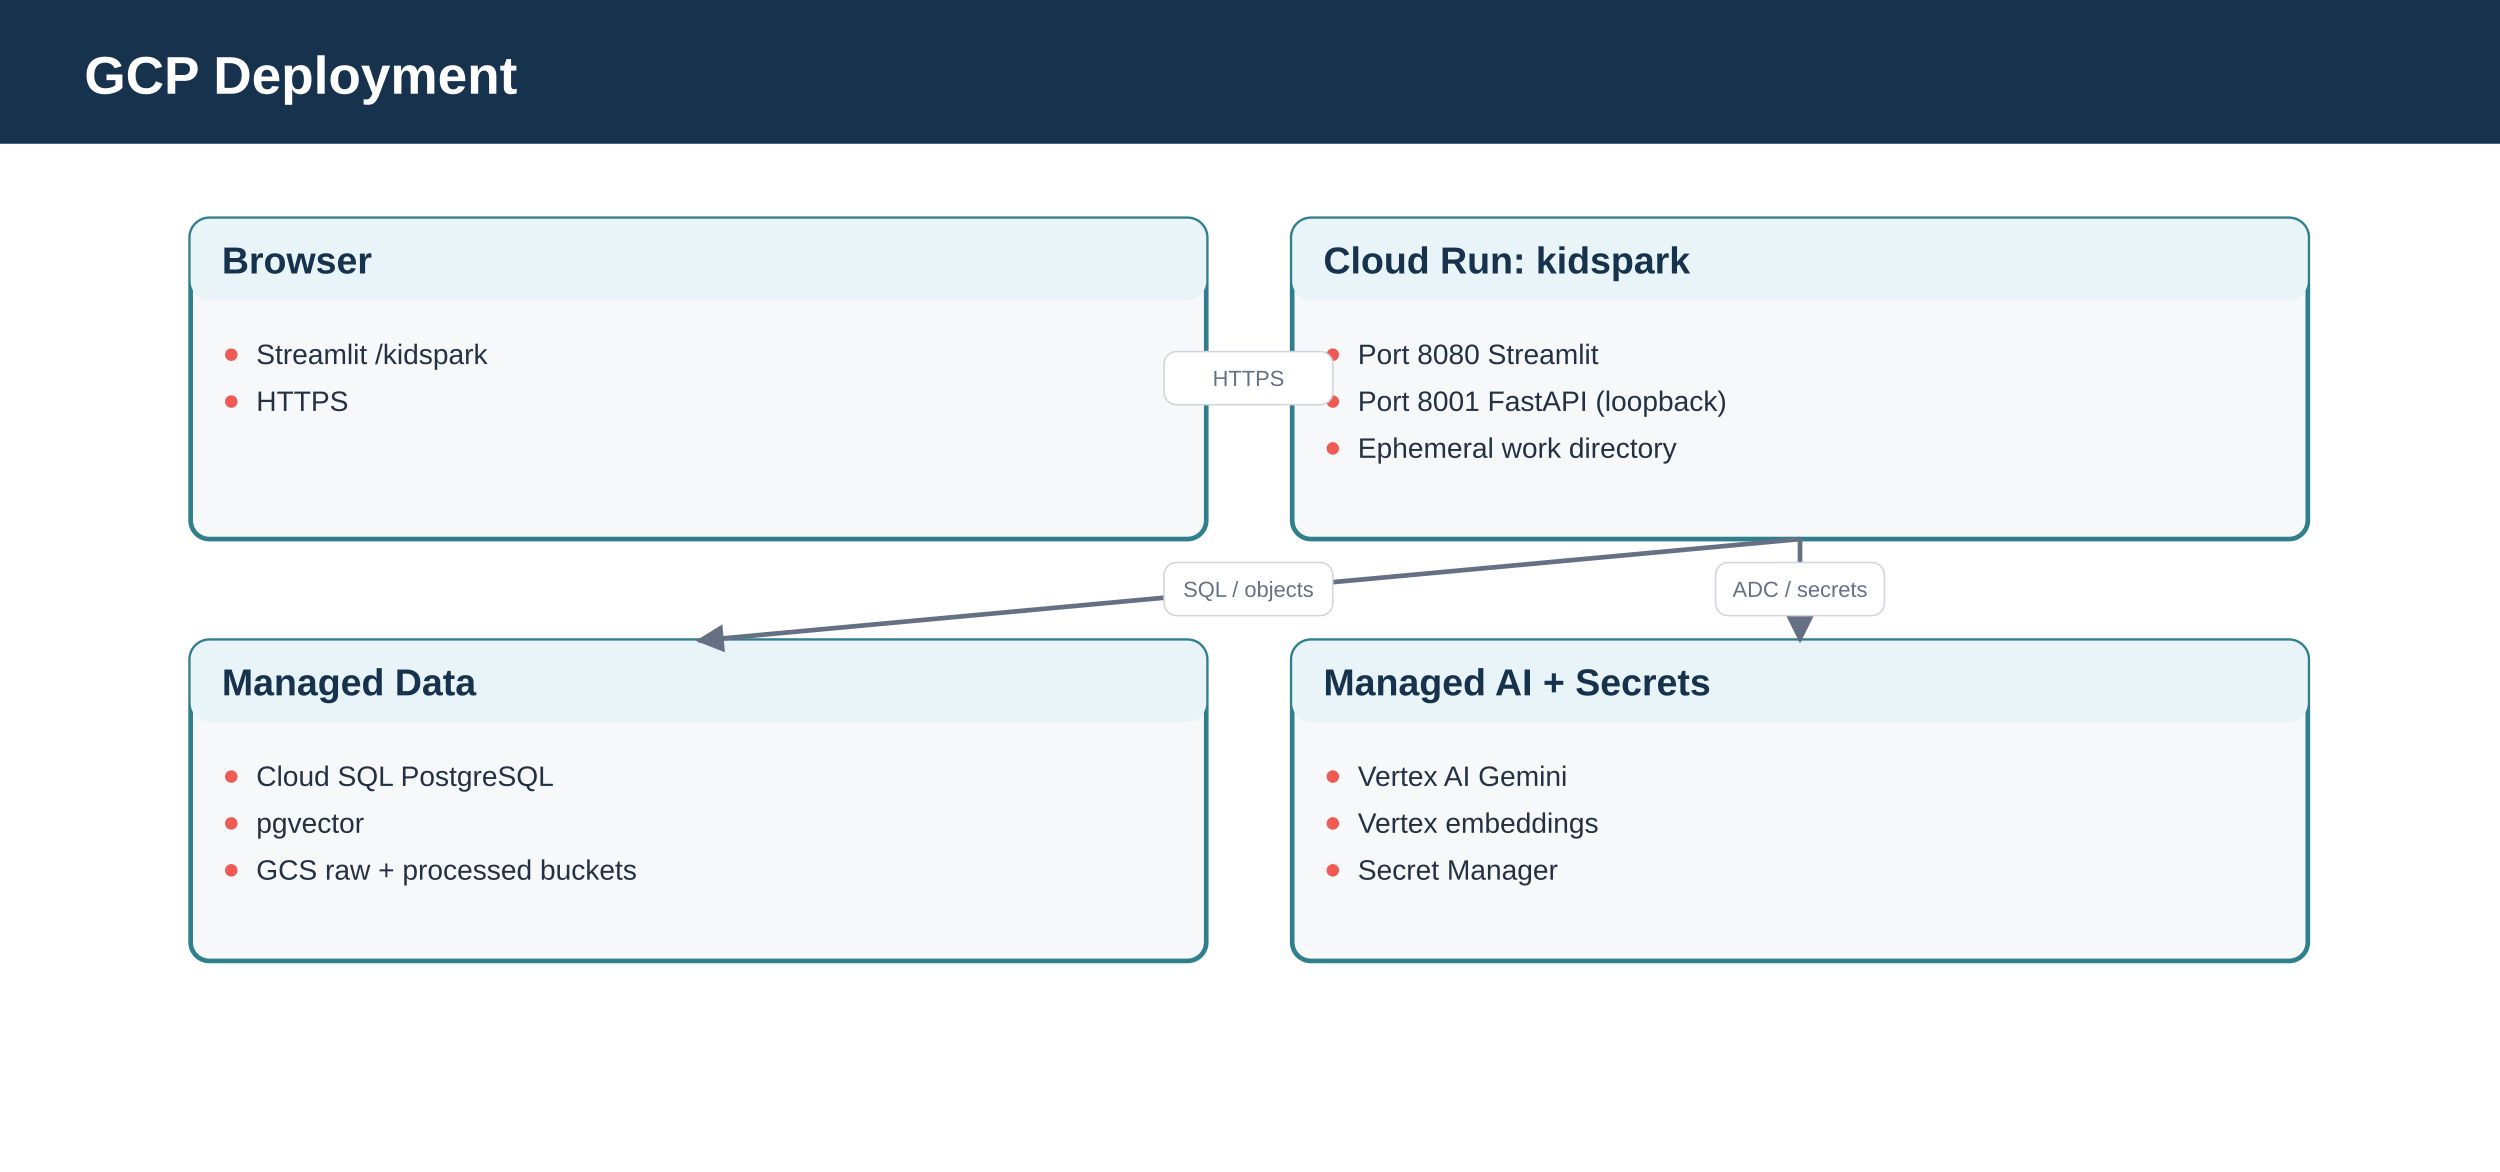
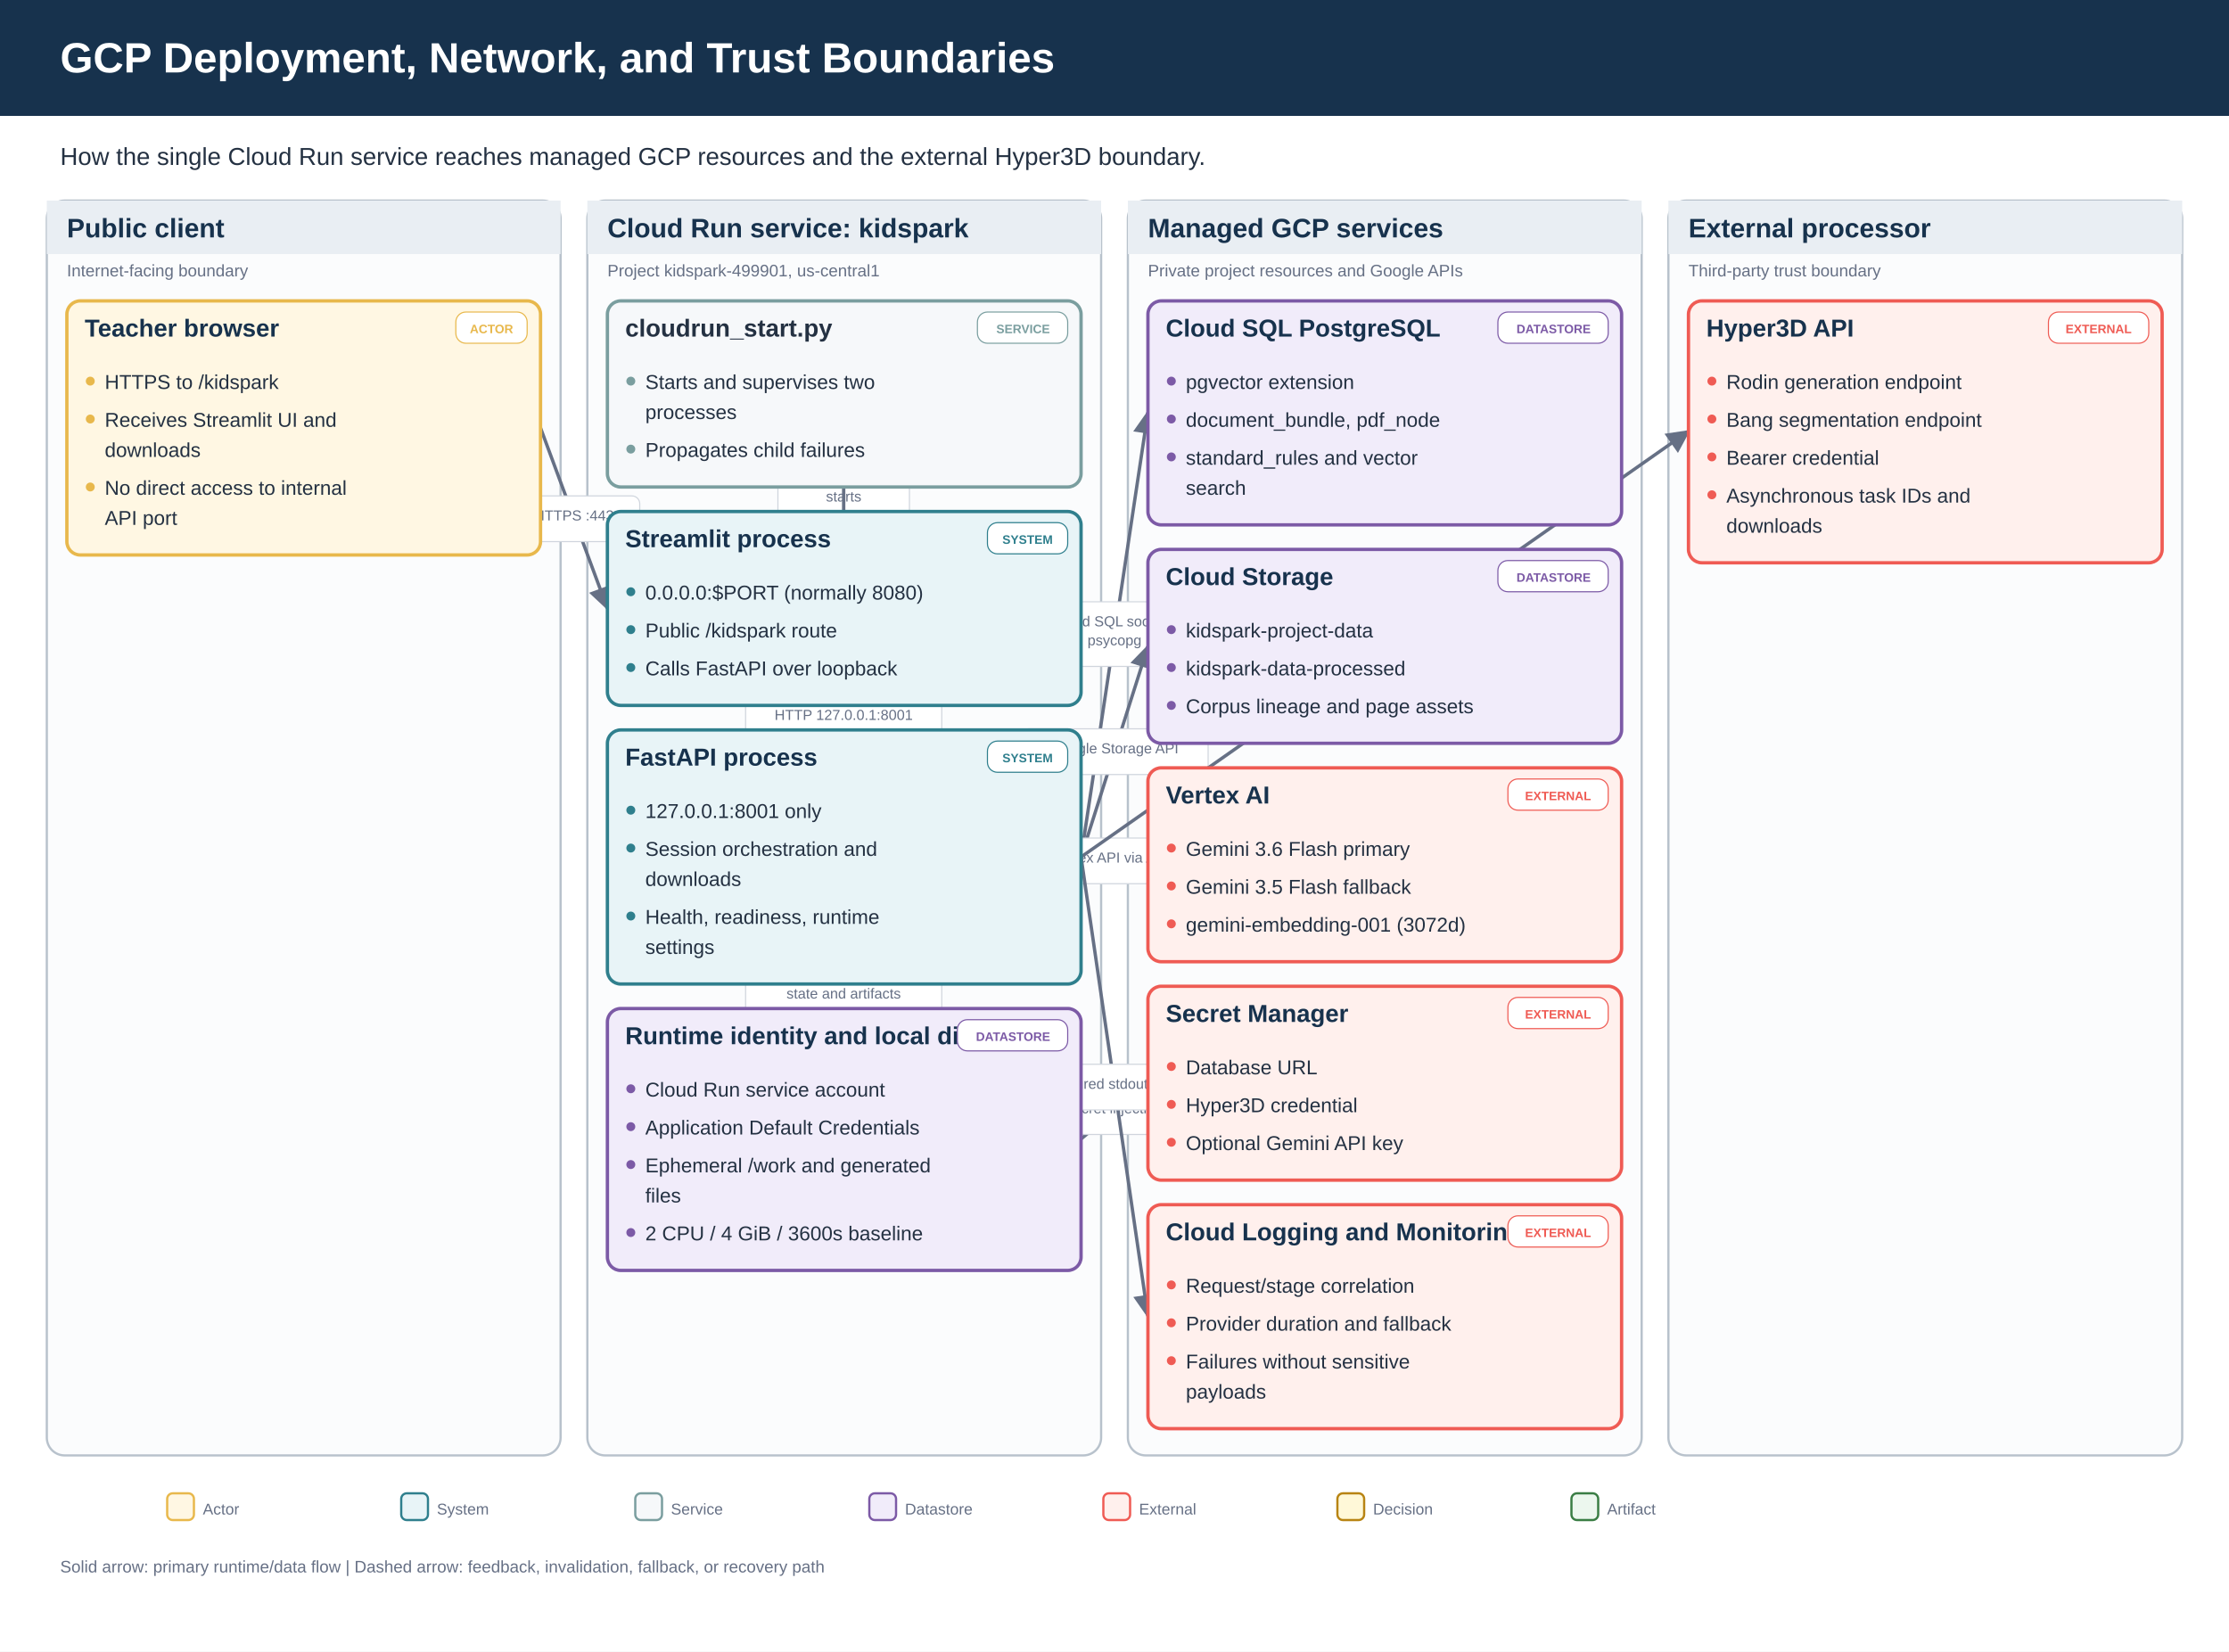
- <svg xmlns="http://www.w3.org/2000/svg" width="1600" height="750" viewBox="0 0 1600 750">
+ <svg xmlns="http://www.w3.org/2000/svg" width="2000" height="1482" viewBox="0 0 2000 1482">
  <rect width="100%" height="100%" fill="white" />
-   <rect width="1600" height="92" fill="#17324D" />
-   <text x="54" y="60" font-family="Arial" font-size="34" font-weight="700" fill="white">GCP Deployment</text>
+   <rect width="2000" height="104" fill="#17324D" />
+   <text x="54" y="65" font-family="Arial" font-size="38" font-weight="700" fill="white">GCP Deployment, Network, and Trust Boundaries</text>
+   <text x="54" y="148" font-family="Arial" font-size="22" fill="#243142">How the single Cloud Run service reaches managed GCP resources and the external Hyper3D boundary.</text>
  <defs>
-     <marker id="arrow" viewBox="0 0 10 10" refX="9" refY="5" markerWidth="6" markerHeight="6" orient="auto-start-reverse">
+     <marker id="arrow" viewBox="0 0 10 10" refX="9" refY="5" markerWidth="7" markerHeight="7" orient="auto-start-reverse">
      <path d="M 0 0 L 10 5 L 0 10 z" fill="#667085" />
    </marker>
  </defs>
-   <rect x="122" y="140" width="650" height="205" rx="12" fill="#F6F8FA" stroke="#2F7F8D" stroke-width="3" />
-   <rect x="122" y="140" width="650" height="52" rx="12" fill="#E8F4F7" />
-   <text x="142" y="175" font-family="Arial" font-size="24" font-weight="700" fill="#17324D">Browser</text>
-   <circle cx="148" cy="227" r="4" fill="#EF5B54" />
-   <text x="164" y="233" font-family="Arial" font-size="18" fill="#243142">Streamlit /kidspark</text>
-   <circle cx="148" cy="257" r="4" fill="#EF5B54" />
-   <text x="164" y="263" font-family="Arial" font-size="18" fill="#243142">HTTPS</text>
-   <rect x="827" y="140" width="650" height="205" rx="12" fill="#F6F8FA" stroke="#2F7F8D" stroke-width="3" />
-   <rect x="827" y="140" width="650" height="52" rx="12" fill="#E8F4F7" />
-   <text x="847" y="175" font-family="Arial" font-size="24" font-weight="700" fill="#17324D">Cloud Run: kidspark</text>
-   <circle cx="853" cy="227" r="4" fill="#EF5B54" />
-   <text x="869" y="233" font-family="Arial" font-size="18" fill="#243142">Port 8080 Streamlit</text>
-   <circle cx="853" cy="257" r="4" fill="#EF5B54" />
-   <text x="869" y="263" font-family="Arial" font-size="18" fill="#243142">Port 8001 FastAPI (loopback)</text>
-   <circle cx="853" cy="287" r="4" fill="#EF5B54" />
-   <text x="869" y="293" font-family="Arial" font-size="18" fill="#243142">Ephemeral work directory</text>
-   <rect x="122" y="410" width="650" height="205" rx="12" fill="#F6F8FA" stroke="#2F7F8D" stroke-width="3" />
-   <rect x="122" y="410" width="650" height="52" rx="12" fill="#E8F4F7" />
-   <text x="142" y="445" font-family="Arial" font-size="24" font-weight="700" fill="#17324D">Managed Data</text>
-   <circle cx="148" cy="497" r="4" fill="#EF5B54" />
-   <text x="164" y="503" font-family="Arial" font-size="18" fill="#243142">Cloud SQL PostgreSQL</text>
-   <circle cx="148" cy="527" r="4" fill="#EF5B54" />
-   <text x="164" y="533" font-family="Arial" font-size="18" fill="#243142">pgvector</text>
-   <circle cx="148" cy="557" r="4" fill="#EF5B54" />
-   <text x="164" y="563" font-family="Arial" font-size="18" fill="#243142">GCS raw + processed buckets</text>
-   <rect x="827" y="410" width="650" height="205" rx="12" fill="#F6F8FA" stroke="#2F7F8D" stroke-width="3" />
-   <rect x="827" y="410" width="650" height="52" rx="12" fill="#E8F4F7" />
-   <text x="847" y="445" font-family="Arial" font-size="24" font-weight="700" fill="#17324D">Managed AI + Secrets</text>
-   <circle cx="853" cy="497" r="4" fill="#EF5B54" />
-   <text x="869" y="503" font-family="Arial" font-size="18" fill="#243142">Vertex AI Gemini</text>
-   <circle cx="853" cy="527" r="4" fill="#EF5B54" />
-   <text x="869" y="533" font-family="Arial" font-size="18" fill="#243142">Vertex embeddings</text>
-   <circle cx="853" cy="557" r="4" fill="#EF5B54" />
-   <text x="869" y="563" font-family="Arial" font-size="18" fill="#243142">Secret Manager</text>
-   <line x1="772" y1="242" x2="827" y2="242" stroke="#667085" stroke-width="3" marker-end="url(#arrow)" />
-   <rect x="745" y="225" width="108" height="34" rx="8" fill="white" stroke="#D0D5DD" />
-   <text x="799" y="247" text-anchor="middle" font-family="Arial" font-size="14" fill="#667085">HTTPS</text>
-   <line x1="1152" y1="345" x2="447" y2="410" stroke="#667085" stroke-width="3" marker-end="url(#arrow)" />
-   <rect x="745" y="360" width="108" height="34" rx="8" fill="white" stroke="#D0D5DD" />
-   <text x="799" y="382" text-anchor="middle" font-family="Arial" font-size="14" fill="#667085">SQL / objects</text>
-   <line x1="1152" y1="345" x2="1152" y2="410" stroke="#667085" stroke-width="3" marker-end="url(#arrow)" />
-   <rect x="1098" y="360" width="108" height="34" rx="8" fill="white" stroke="#D0D5DD" />
-   <text x="1152" y="382" text-anchor="middle" font-family="Arial" font-size="14" fill="#667085">ADC / secrets</text>
+   <rect x="42" y="180" width="461" height="1126" rx="16" fill="#FBFCFD" stroke="#B8C2CC" stroke-width="2" />
+   <rect x="42" y="180" width="461" height="48" fill="#E9EEF3" />
+   <text x="60" y="213" font-family="Arial" font-size="24" font-weight="700" fill="#17324D">Public client</text>
+   <text x="60" y="248" font-family="Arial" font-size="15" fill="#667085">Internet-facing boundary</text>
+   <rect x="527" y="180" width="461" height="1126" rx="16" fill="#FBFCFD" stroke="#B8C2CC" stroke-width="2" />
+   <rect x="527" y="180" width="461" height="48" fill="#E9EEF3" />
+   <text x="545" y="213" font-family="Arial" font-size="24" font-weight="700" fill="#17324D">Cloud Run service: kidspark</text>
+   <text x="545" y="248" font-family="Arial" font-size="15" fill="#667085">Project kidspark-499901, us-central1</text>
+   <rect x="1012" y="180" width="461" height="1126" rx="16" fill="#FBFCFD" stroke="#B8C2CC" stroke-width="2" />
+   <rect x="1012" y="180" width="461" height="48" fill="#E9EEF3" />
+   <text x="1030" y="213" font-family="Arial" font-size="24" font-weight="700" fill="#17324D">Managed GCP services</text>
+   <text x="1030" y="248" font-family="Arial" font-size="15" fill="#667085">Private project resources and Google APIs</text>
+   <rect x="1497" y="180" width="461" height="1126" rx="16" fill="#FBFCFD" stroke="#B8C2CC" stroke-width="2" />
+   <rect x="1497" y="180" width="461" height="48" fill="#E9EEF3" />
+   <text x="1515" y="213" font-family="Arial" font-size="24" font-weight="700" fill="#17324D">External processor</text>
+   <text x="1515" y="248" font-family="Arial" font-size="15" fill="#667085">Third-party trust boundary</text>
+   <line x1="485" y1="384" x2="545" y2="546" stroke="#667085" stroke-width="3" marker-end="url(#arrow)" />
+   <rect x="456" y="445" width="118" height="41" rx="7" fill="white" stroke="#D0D5DD" />
+   <text x="515" y="467" text-anchor="middle" font-family="Arial" font-size="13" fill="#667085">HTTPS :443</text>
+   <line x1="757" y1="437" x2="757" y2="459" stroke="#667085" stroke-width="3" marker-end="url(#arrow)" />
+   <rect x="698" y="428" width="118" height="41" rx="7" fill="white" stroke="#D0D5DD" />
+   <text x="757" y="450" text-anchor="middle" font-family="Arial" font-size="13" fill="#667085">starts</text>
+   <line x1="757" y1="437" x2="757" y2="655" stroke="#667085" stroke-width="3" marker-end="url(#arrow)" />
+   <rect x="698" y="526" width="118" height="41" rx="7" fill="white" stroke="#D0D5DD" />
+   <text x="757" y="548" text-anchor="middle" font-family="Arial" font-size="13" fill="#667085">starts</text>
+   <line x1="757" y1="633" x2="757" y2="655" stroke="#667085" stroke-width="3" marker-end="url(#arrow)" />
+   <rect x="669" y="624" width="176" height="41" rx="7" fill="white" stroke="#D0D5DD" />
+   <text x="757" y="646" text-anchor="middle" font-family="Arial" font-size="13" fill="#667085">HTTP 127.0.0.1:8001</text>
+   <line x1="757" y1="883" x2="757" y2="905" stroke="#667085" stroke-width="3" marker-end="url(#arrow)" />
+   <rect x="669" y="874" width="176" height="41" rx="7" fill="white" stroke="#D0D5DD" />
+   <text x="757" y="896" text-anchor="middle" font-family="Arial" font-size="13" fill="#667085">state and artifacts</text>
+   <line x1="970" y1="769" x2="1030" y2="370" stroke="#667085" stroke-width="3" marker-end="url(#arrow)" />
+   <rect x="916" y="540" width="168" height="58" rx="7" fill="white" stroke="#D0D5DD" />
+   <text x="1000" y="562" text-anchor="middle" font-family="Arial" font-size="13" fill="#667085">Cloud SQL socket /</text>
+   <text x="1000" y="579" text-anchor="middle" font-family="Arial" font-size="13" fill="#667085">psycopg</text>
+   <line x1="970" y1="769" x2="1030" y2="580" stroke="#667085" stroke-width="3" marker-end="url(#arrow)" />
+   <rect x="916" y="654" width="168" height="41" rx="7" fill="white" stroke="#D0D5DD" />
+   <text x="1000" y="676" text-anchor="middle" font-family="Arial" font-size="13" fill="#667085">Google Storage API</text>
+   <line x1="970" y1="769" x2="1030" y2="776" stroke="#667085" stroke-width="3" marker-end="url(#arrow)" />
+   <rect x="916" y="752" width="168" height="41" rx="7" fill="white" stroke="#D0D5DD" />
+   <text x="1000" y="774" text-anchor="middle" font-family="Arial" font-size="13" fill="#667085">Vertex API via ADC</text>
+   <line x1="970" y1="1022" x2="1030" y2="972" stroke="#667085" stroke-width="3" marker-end="url(#arrow)" />
+   <rect x="924" y="977" width="152" height="41" rx="7" fill="white" stroke="#D0D5DD" />
+   <text x="1000" y="999" text-anchor="middle" font-family="Arial" font-size="13" fill="#667085">secret injection</text>
+   <line x1="970" y1="769" x2="1030" y2="1181" stroke="#667085" stroke-width="3" marker-end="url(#arrow)" />
+   <rect x="892" y="955" width="216" height="41" rx="7" fill="white" stroke="#D0D5DD" />
+   <text x="1000" y="977" text-anchor="middle" font-family="Arial" font-size="13" fill="#667085">structured stdout/stderr</text>
+   <line x1="970" y1="769" x2="1515" y2="387" stroke="#667085" stroke-width="3" marker-end="url(#arrow)" />
+   <rect x="1150" y="558" width="184" height="41" rx="7" fill="white" stroke="#D0D5DD" />
+   <text x="1242" y="580" text-anchor="middle" font-family="Arial" font-size="13" fill="#667085">HTTPS REST + polling</text>
+   <rect x="60" y="270" width="425" height="228" rx="12" fill="#FFF7E3" stroke="#E8B84C" stroke-width="3" />
+   <text x="76" y="302" font-family="Arial" font-size="22" font-weight="700" fill="#17324D">Teacher browser</text>
+   <rect x="409" y="280" width="64" height="28" rx="9" fill="white" stroke="#E8B84C" />
+   <text x="441" y="299" text-anchor="middle" font-family="Arial" font-size="11" font-weight="700" fill="#E8B84C">ACTOR</text>
+   <circle cx="81" cy="342" r="4" fill="#E8B84C" />
+   <text x="94" y="349" font-family="Arial" font-size="18" fill="#243142">HTTPS to /kidspark</text>
+   <circle cx="81" cy="376" r="4" fill="#E8B84C" />
+   <text x="94" y="383" font-family="Arial" font-size="18" fill="#243142">Receives Streamlit UI and</text>
+   <text x="94" y="410" font-family="Arial" font-size="18" fill="#243142">downloads</text>
+   <circle cx="81" cy="437" r="4" fill="#E8B84C" />
+   <text x="94" y="444" font-family="Arial" font-size="18" fill="#243142">No direct access to internal</text>
+   <text x="94" y="471" font-family="Arial" font-size="18" fill="#243142">API port</text>
+   <rect x="545" y="270" width="425" height="167" rx="12" fill="#F6F8FA" stroke="#7A9E9F" stroke-width="3" />
+   <text x="561" y="302" font-family="Arial" font-size="22" font-weight="700" fill="#243142">cloudrun_start.py</text>
+   <rect x="877" y="280" width="81" height="28" rx="9" fill="white" stroke="#7A9E9F" />
+   <text x="918" y="299" text-anchor="middle" font-family="Arial" font-size="11" font-weight="700" fill="#7A9E9F">SERVICE</text>
+   <circle cx="566" cy="342" r="4" fill="#7A9E9F" />
+   <text x="579" y="349" font-family="Arial" font-size="18" fill="#243142">Starts and supervises two</text>
+   <text x="579" y="376" font-family="Arial" font-size="18" fill="#243142">processes</text>
+   <circle cx="566" cy="403" r="4" fill="#7A9E9F" />
+   <text x="579" y="410" font-family="Arial" font-size="18" fill="#243142">Propagates child failures</text>
+   <rect x="545" y="459" width="425" height="174" rx="12" fill="#E8F4F7" stroke="#2F7F8D" stroke-width="3" />
+   <text x="561" y="491" font-family="Arial" font-size="22" font-weight="700" fill="#17324D">Streamlit process</text>
+   <rect x="886" y="469" width="72" height="28" rx="9" fill="white" stroke="#2F7F8D" />
+   <text x="922" y="488" text-anchor="middle" font-family="Arial" font-size="11" font-weight="700" fill="#2F7F8D">SYSTEM</text>
+   <circle cx="566" cy="531" r="4" fill="#2F7F8D" />
+   <text x="579" y="538" font-family="Arial" font-size="18" fill="#243142">0.0.0.0:$PORT (normally 8080)</text>
+   <circle cx="566" cy="565" r="4" fill="#2F7F8D" />
+   <text x="579" y="572" font-family="Arial" font-size="18" fill="#243142">Public /kidspark route</text>
+   <circle cx="566" cy="599" r="4" fill="#2F7F8D" />
+   <text x="579" y="606" font-family="Arial" font-size="18" fill="#243142">Calls FastAPI over loopback</text>
+   <rect x="545" y="655" width="425" height="228" rx="12" fill="#E8F4F7" stroke="#2F7F8D" stroke-width="3" />
+   <text x="561" y="687" font-family="Arial" font-size="22" font-weight="700" fill="#17324D">FastAPI process</text>
+   <rect x="886" y="665" width="72" height="28" rx="9" fill="white" stroke="#2F7F8D" />
+   <text x="922" y="684" text-anchor="middle" font-family="Arial" font-size="11" font-weight="700" fill="#2F7F8D">SYSTEM</text>
+   <circle cx="566" cy="727" r="4" fill="#2F7F8D" />
+   <text x="579" y="734" font-family="Arial" font-size="18" fill="#243142">127.0.0.1:8001 only</text>
+   <circle cx="566" cy="761" r="4" fill="#2F7F8D" />
+   <text x="579" y="768" font-family="Arial" font-size="18" fill="#243142">Session orchestration and</text>
+   <text x="579" y="795" font-family="Arial" font-size="18" fill="#243142">downloads</text>
+   <circle cx="566" cy="822" r="4" fill="#2F7F8D" />
+   <text x="579" y="829" font-family="Arial" font-size="18" fill="#243142">Health, readiness, runtime</text>
+   <text x="579" y="856" font-family="Arial" font-size="18" fill="#243142">settings</text>
+   <rect x="545" y="905" width="425" height="235" rx="12" fill="#F1ECFA" stroke="#7C5AA6" stroke-width="3" />
+   <text x="561" y="937" font-family="Arial" font-size="22" font-weight="700" fill="#17324D">Runtime identity and local disk</text>
+   <rect x="859" y="915" width="99" height="28" rx="9" fill="white" stroke="#7C5AA6" />
+   <text x="909" y="934" text-anchor="middle" font-family="Arial" font-size="11" font-weight="700" fill="#7C5AA6">DATASTORE</text>
+   <circle cx="566" cy="977" r="4" fill="#7C5AA6" />
+   <text x="579" y="984" font-family="Arial" font-size="18" fill="#243142">Cloud Run service account</text>
+   <circle cx="566" cy="1011" r="4" fill="#7C5AA6" />
+   <text x="579" y="1018" font-family="Arial" font-size="18" fill="#243142">Application Default Credentials</text>
+   <circle cx="566" cy="1045" r="4" fill="#7C5AA6" />
+   <text x="579" y="1052" font-family="Arial" font-size="18" fill="#243142">Ephemeral /work and generated</text>
+   <text x="579" y="1079" font-family="Arial" font-size="18" fill="#243142">files</text>
+   <circle cx="566" cy="1106" r="4" fill="#7C5AA6" />
+   <text x="579" y="1113" font-family="Arial" font-size="18" fill="#243142">2 CPU / 4 GiB / 3600s baseline</text>
+   <rect x="1030" y="270" width="425" height="201" rx="12" fill="#F1ECFA" stroke="#7C5AA6" stroke-width="3" />
+   <text x="1046" y="302" font-family="Arial" font-size="22" font-weight="700" fill="#17324D">Cloud SQL PostgreSQL</text>
+   <rect x="1344" y="280" width="99" height="28" rx="9" fill="white" stroke="#7C5AA6" />
+   <text x="1394" y="299" text-anchor="middle" font-family="Arial" font-size="11" font-weight="700" fill="#7C5AA6">DATASTORE</text>
+   <circle cx="1051" cy="342" r="4" fill="#7C5AA6" />
+   <text x="1064" y="349" font-family="Arial" font-size="18" fill="#243142">pgvector extension</text>
+   <circle cx="1051" cy="376" r="4" fill="#7C5AA6" />
+   <text x="1064" y="383" font-family="Arial" font-size="18" fill="#243142">document_bundle, pdf_node</text>
+   <circle cx="1051" cy="410" r="4" fill="#7C5AA6" />
+   <text x="1064" y="417" font-family="Arial" font-size="18" fill="#243142">standard_rules and vector</text>
+   <text x="1064" y="444" font-family="Arial" font-size="18" fill="#243142">search</text>
+   <rect x="1030" y="493" width="425" height="174" rx="12" fill="#F1ECFA" stroke="#7C5AA6" stroke-width="3" />
+   <text x="1046" y="525" font-family="Arial" font-size="22" font-weight="700" fill="#17324D">Cloud Storage</text>
+   <rect x="1344" y="503" width="99" height="28" rx="9" fill="white" stroke="#7C5AA6" />
+   <text x="1394" y="522" text-anchor="middle" font-family="Arial" font-size="11" font-weight="700" fill="#7C5AA6">DATASTORE</text>
+   <circle cx="1051" cy="565" r="4" fill="#7C5AA6" />
+   <text x="1064" y="572" font-family="Arial" font-size="18" fill="#243142">kidspark-project-data</text>
+   <circle cx="1051" cy="599" r="4" fill="#7C5AA6" />
+   <text x="1064" y="606" font-family="Arial" font-size="18" fill="#243142">kidspark-data-processed</text>
+   <circle cx="1051" cy="633" r="4" fill="#7C5AA6" />
+   <text x="1064" y="640" font-family="Arial" font-size="18" fill="#243142">Corpus lineage and page assets</text>
+   <rect x="1030" y="689" width="425" height="174" rx="12" fill="#FFF0ED" stroke="#EF5B54" stroke-width="3" />
+   <text x="1046" y="721" font-family="Arial" font-size="22" font-weight="700" fill="#17324D">Vertex AI</text>
+   <rect x="1353" y="699" width="90" height="28" rx="9" fill="white" stroke="#EF5B54" />
+   <text x="1398" y="718" text-anchor="middle" font-family="Arial" font-size="11" font-weight="700" fill="#EF5B54">EXTERNAL</text>
+   <circle cx="1051" cy="761" r="4" fill="#EF5B54" />
+   <text x="1064" y="768" font-family="Arial" font-size="18" fill="#243142">Gemini 3.6 Flash primary</text>
+   <circle cx="1051" cy="795" r="4" fill="#EF5B54" />
+   <text x="1064" y="802" font-family="Arial" font-size="18" fill="#243142">Gemini 3.5 Flash fallback</text>
+   <circle cx="1051" cy="829" r="4" fill="#EF5B54" />
+   <text x="1064" y="836" font-family="Arial" font-size="18" fill="#243142">gemini-embedding-001 (3072d)</text>
+   <rect x="1030" y="885" width="425" height="174" rx="12" fill="#FFF0ED" stroke="#EF5B54" stroke-width="3" />
+   <text x="1046" y="917" font-family="Arial" font-size="22" font-weight="700" fill="#17324D">Secret Manager</text>
+   <rect x="1353" y="895" width="90" height="28" rx="9" fill="white" stroke="#EF5B54" />
+   <text x="1398" y="914" text-anchor="middle" font-family="Arial" font-size="11" font-weight="700" fill="#EF5B54">EXTERNAL</text>
+   <circle cx="1051" cy="957" r="4" fill="#EF5B54" />
+   <text x="1064" y="964" font-family="Arial" font-size="18" fill="#243142">Database URL</text>
+   <circle cx="1051" cy="991" r="4" fill="#EF5B54" />
+   <text x="1064" y="998" font-family="Arial" font-size="18" fill="#243142">Hyper3D credential</text>
+   <circle cx="1051" cy="1025" r="4" fill="#EF5B54" />
+   <text x="1064" y="1032" font-family="Arial" font-size="18" fill="#243142">Optional Gemini API key</text>
+   <rect x="1030" y="1081" width="425" height="201" rx="12" fill="#FFF0ED" stroke="#EF5B54" stroke-width="3" />
+   <text x="1046" y="1113" font-family="Arial" font-size="22" font-weight="700" fill="#17324D">Cloud Logging and Monitoring</text>
+   <rect x="1353" y="1091" width="90" height="28" rx="9" fill="white" stroke="#EF5B54" />
+   <text x="1398" y="1110" text-anchor="middle" font-family="Arial" font-size="11" font-weight="700" fill="#EF5B54">EXTERNAL</text>
+   <circle cx="1051" cy="1153" r="4" fill="#EF5B54" />
+   <text x="1064" y="1160" font-family="Arial" font-size="18" fill="#243142">Request/stage correlation</text>
+   <circle cx="1051" cy="1187" r="4" fill="#EF5B54" />
+   <text x="1064" y="1194" font-family="Arial" font-size="18" fill="#243142">Provider duration and fallback</text>
+   <circle cx="1051" cy="1221" r="4" fill="#EF5B54" />
+   <text x="1064" y="1228" font-family="Arial" font-size="18" fill="#243142">Failures without sensitive</text>
+   <text x="1064" y="1255" font-family="Arial" font-size="18" fill="#243142">payloads</text>
+   <rect x="1515" y="270" width="425" height="235" rx="12" fill="#FFF0ED" stroke="#EF5B54" stroke-width="3" />
+   <text x="1531" y="302" font-family="Arial" font-size="22" font-weight="700" fill="#17324D">Hyper3D API</text>
+   <rect x="1838" y="280" width="90" height="28" rx="9" fill="white" stroke="#EF5B54" />
+   <text x="1883" y="299" text-anchor="middle" font-family="Arial" font-size="11" font-weight="700" fill="#EF5B54">EXTERNAL</text>
+   <circle cx="1536" cy="342" r="4" fill="#EF5B54" />
+   <text x="1549" y="349" font-family="Arial" font-size="18" fill="#243142">Rodin generation endpoint</text>
+   <circle cx="1536" cy="376" r="4" fill="#EF5B54" />
+   <text x="1549" y="383" font-family="Arial" font-size="18" fill="#243142">Bang segmentation endpoint</text>
+   <circle cx="1536" cy="410" r="4" fill="#EF5B54" />
+   <text x="1549" y="417" font-family="Arial" font-size="18" fill="#243142">Bearer credential</text>
+   <circle cx="1536" cy="444" r="4" fill="#EF5B54" />
+   <text x="1549" y="451" font-family="Arial" font-size="18" fill="#243142">Asynchronous task IDs and</text>
+   <text x="1549" y="478" font-family="Arial" font-size="18" fill="#243142">downloads</text>
+   <rect x="150" y="1340" width="24" height="24" rx="5" fill="#FFF7E3" stroke="#E8B84C" stroke-width="2" />
+   <text x="182" y="1359" font-family="Arial" font-size="14" fill="#667085">Actor</text>
+   <rect x="360" y="1340" width="24" height="24" rx="5" fill="#E8F4F7" stroke="#2F7F8D" stroke-width="2" />
+   <text x="392" y="1359" font-family="Arial" font-size="14" fill="#667085">System</text>
+   <rect x="570" y="1340" width="24" height="24" rx="5" fill="#F6F8FA" stroke="#7A9E9F" stroke-width="2" />
+   <text x="602" y="1359" font-family="Arial" font-size="14" fill="#667085">Service</text>
+   <rect x="780" y="1340" width="24" height="24" rx="5" fill="#F1ECFA" stroke="#7C5AA6" stroke-width="2" />
+   <text x="812" y="1359" font-family="Arial" font-size="14" fill="#667085">Datastore</text>
+   <rect x="990" y="1340" width="24" height="24" rx="5" fill="#FFF0ED" stroke="#EF5B54" stroke-width="2" />
+   <text x="1022" y="1359" font-family="Arial" font-size="14" fill="#667085">External</text>
+   <rect x="1200" y="1340" width="24" height="24" rx="5" fill="#FFF8D8" stroke="#B88413" stroke-width="2" />
+   <text x="1232" y="1359" font-family="Arial" font-size="14" fill="#667085">Decision</text>
+   <rect x="1410" y="1340" width="24" height="24" rx="5" fill="#ECF7EE" stroke="#3A7D44" stroke-width="2" />
+   <text x="1442" y="1359" font-family="Arial" font-size="14" fill="#667085">Artifact</text>
+   <text x="54" y="1411" font-family="Arial" font-size="15" fill="#667085">Solid arrow: primary runtime/data flow | Dashed arrow: feedback, invalidation, fallback, or recovery path</text>
</svg>
